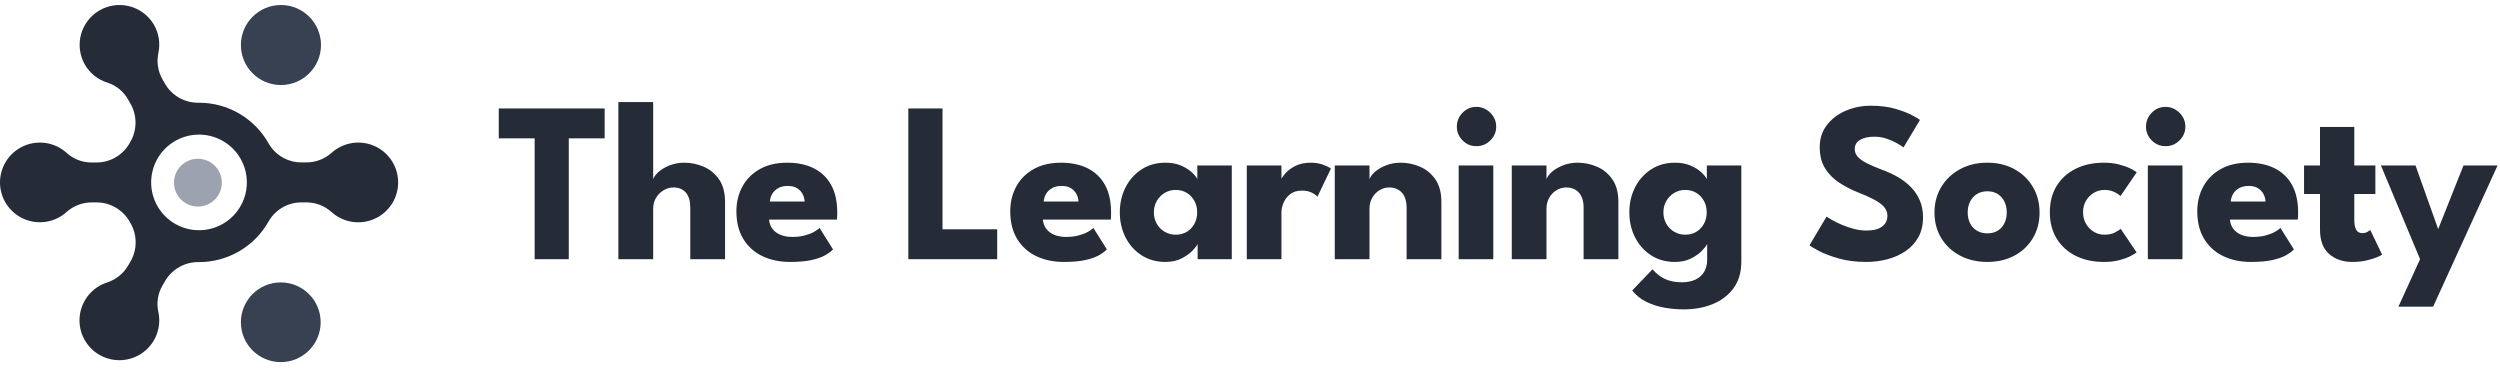
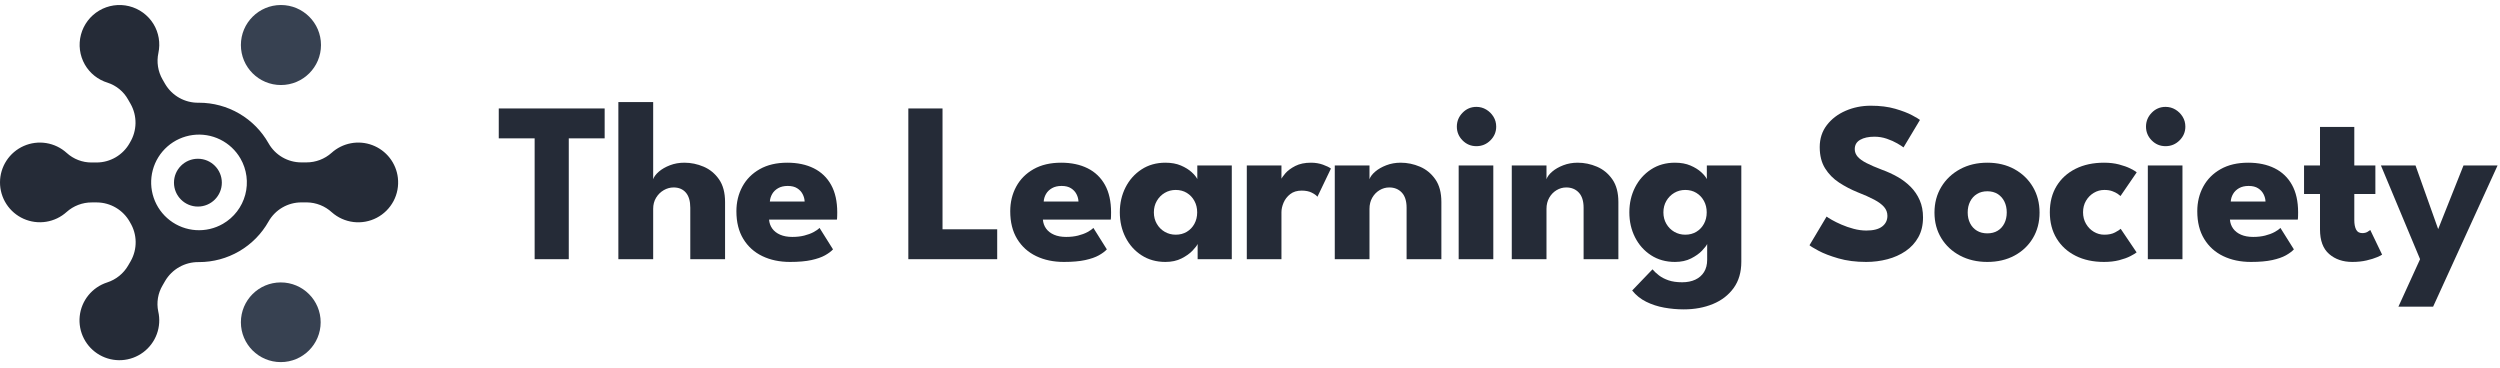
<svg xmlns="http://www.w3.org/2000/svg" viewBox="0 0 952 140" width="952" height="140" role="img" aria-label="The Learning Society">
  <g transform="translate(0.0 0.0) scale(0.34826)">
    <path d="M435.056 194.472C434.145 186.524 431.061 178.982 426.141 172.671C421.22 166.361 414.654 161.527 407.165 158.7C399.673 155.873 391.548 155.163 383.679 156.647C375.813 158.132 368.504 161.753 362.562 167.114C354.997 173.879 345.19 177.604 335.037 177.569H329.455C322.163 177.569 315.003 175.632 308.708 171.958C302.412 168.284 297.207 163.004 293.626 156.659C286.029 143.2 274.984 132.001 261.626 124.212C248.268 116.422 233.076 112.321 217.609 112.329H217.155C209.782 112.453 202.507 110.618 196.077 107.011C189.647 103.405 184.291 98.156 180.559 91.802L177.768 86.958C172.687 78.172 171.057 67.812 173.198 57.893C175.526 47.02 173.591 35.669 167.791 26.179C161.788 16.456 152.203 9.477 141.1 6.746C129.997 4.014 118.265 5.749 108.429 11.575C98.594 17.402 91.443 26.854 88.517 37.897C85.59 48.94 87.123 60.689 92.784 70.613C98.272 80.152 107.192 87.243 117.728 90.443C127.206 93.53 135.167 100.077 140.021 108.774L142.777 113.584C146.422 120.038 148.284 127.344 148.173 134.753C148.063 142.163 145.984 149.41 142.149 155.753L141.765 156.45C138.177 162.85 132.954 168.186 126.63 171.914C120.306 175.643 113.105 177.63 105.762 177.674H100.181C90.106 177.73 80.38 173.997 72.934 167.219C66.686 161.548 58.925 157.81 50.593 156.46C42.261 155.109 33.715 156.203 25.994 159.609C18.271 163.016 11.705 168.587 7.091 175.649C2.477 182.71 0.014 190.957 5.71757e-05 199.39C-0.014 207.822 2.423 216.078 7.014 223.154C11.605 230.23 18.154 235.823 25.864 239.254C33.575 242.685 42.117 243.807 50.454 242.483C58.791 241.16 66.563 237.447 72.829 231.797C80.384 225.037 90.178 221.312 100.32 221.341H105.902C113.248 221.392 120.449 223.386 126.773 227.121C133.097 230.855 138.318 236.196 141.905 242.6L142.288 243.297C146.129 249.637 148.214 256.883 148.331 264.292C148.447 271.702 146.591 279.009 142.951 285.466L140.16 290.276C135.074 299.085 126.893 305.692 117.205 308.816C109.141 311.402 102.005 316.278 96.668 322.848C91.332 329.418 88.027 337.399 87.156 345.814C86.285 354.23 87.886 362.717 91.764 370.239C95.641 377.76 101.628 383.991 108.992 388.171C116.356 392.352 124.779 394.296 133.232 393.774C141.685 393.251 149.803 390.28 156.594 385.222C163.384 380.168 168.554 373.246 171.472 365.302C174.389 357.359 174.929 348.739 173.023 340.495C170.985 330.757 172.678 320.609 177.768 312.057L180.559 307.213C184.297 300.857 189.651 295.601 196.078 291.978C202.505 288.355 209.776 286.493 217.155 286.582H217.609C233.08 286.587 248.274 282.48 261.632 274.684C274.991 266.888 286.033 255.682 293.626 242.217C297.21 235.874 302.415 230.596 308.71 226.922C315.006 223.248 322.164 221.31 329.455 221.307H335.665C345.748 221.463 355.422 225.321 362.841 232.145C369.451 237.984 377.675 241.684 386.433 242.755C395.191 243.826 404.067 242.219 411.892 238.145C419.713 234.071 426.115 227.723 430.253 219.938C434.391 212.153 436.062 203.297 435.056 194.541V194.472ZM243.773 244.726C234.81 249.896 224.514 252.295 214.186 251.619C203.858 250.943 193.963 247.223 185.751 240.929C177.54 234.635 171.382 226.05 168.055 216.259C164.727 206.469 164.381 195.913 167.06 185.925C169.739 175.939 175.322 166.969 183.103 160.152C190.885 153.335 200.515 148.976 210.776 147.627C221.038 146.277 231.469 147.998 240.752 152.57C250.035 157.143 257.751 164.363 262.926 173.318C269.865 185.324 271.746 199.593 268.154 212.984C264.562 226.376 255.792 237.794 243.773 244.726Z" fill="#252B37" />
-     <path d="M216.398 225.867C230.849 225.867 242.563 214.164 242.563 199.729C242.563 185.293 230.849 173.591 216.398 173.591C201.948 173.591 190.233 185.293 190.233 199.729C190.233 214.164 201.948 225.867 216.398 225.867Z" fill="#9CA3AF" />
+     <path d="M216.398 225.867C230.849 225.867 242.563 214.164 242.563 199.729C242.563 185.293 230.849 173.591 216.398 173.591C201.948 173.591 190.233 185.293 190.233 199.729C190.233 214.164 201.948 225.867 216.398 225.867Z" fill="#252B37" />
    <path d="M307.193 92.978C331.38 92.978 350.986 73.391 350.986 49.23C350.986 25.069 331.38 5.482 307.193 5.482C283.007 5.482 263.4 25.069 263.4 49.23C263.4 73.391 283.007 92.978 307.193 92.978Z" fill="#374151" />
    <path d="M307.008 395.935C331.092 395.935 350.617 376.431 350.617 352.372C350.617 328.313 331.092 308.809 307.008 308.809C282.924 308.809 263.4 328.313 263.4 352.372C263.4 376.431 282.924 395.935 307.008 395.935Z" fill="#374151" />
  </g>
  <g transform="translate(189.3 98.7)" fill="#252B37">
    <path d="M14.291 -46.015H0.629V-57.4H40.951V-46.015H27.289V0.0H14.291Z" />
    <path d="M71.307 -36.745Q75.075 -36.745 78.633 -35.231Q82.191 -33.717 84.497 -30.418Q86.804 -27.119 86.804 -21.782V0.0H73.561V-19.604Q73.561 -23.418 71.861 -25.369Q70.161 -27.32 67.204 -27.32Q65.243 -27.32 63.452 -26.284Q61.662 -25.249 60.545 -23.414Q59.428 -21.58 59.428 -19.165V0.0H46.173V-59.835H59.428V-30.451Q59.911 -31.89 61.593 -33.341Q63.275 -34.792 65.817 -35.768Q68.358 -36.745 71.307 -36.745Z" />
    <path d="M103.56 -15.067Q103.712 -13.132 104.788 -11.643Q105.864 -10.154 107.799 -9.317Q109.734 -8.48 112.408 -8.48Q114.909 -8.48 116.942 -8.991Q118.975 -9.502 120.475 -10.295Q121.975 -11.089 122.78 -11.915L127.911 -3.74Q126.824 -2.566 124.856 -1.468Q122.888 -0.37 119.67 0.337Q116.453 1.044 111.539 1.044Q105.603 1.044 100.994 -1.174Q96.384 -3.392 93.753 -7.708Q91.122 -12.024 91.122 -18.242Q91.122 -23.46 93.405 -27.656Q95.688 -31.853 100.026 -34.299Q104.364 -36.745 110.495 -36.745Q116.322 -36.745 120.594 -34.614Q124.867 -32.483 127.193 -28.287Q129.52 -24.091 129.52 -17.85Q129.52 -17.503 129.498 -16.448Q129.476 -15.394 129.389 -15.067ZM117.104 -21.96Q117.061 -23.373 116.365 -24.743Q115.67 -26.113 114.278 -27.004Q112.887 -27.895 110.691 -27.895Q108.517 -27.895 107.027 -27.047Q105.538 -26.199 104.755 -24.851Q103.973 -23.504 103.864 -21.96Z" />
    <path d="M156.593 -57.4H169.611V-11.385H190.432V0.0H156.593Z" />
    <path d="M207.836 -15.067Q207.988 -13.132 209.065 -11.643Q210.141 -10.154 212.076 -9.317Q214.011 -8.48 216.685 -8.48Q219.185 -8.48 221.218 -8.991Q223.251 -9.502 224.751 -10.295Q226.252 -11.089 227.056 -11.915L232.188 -3.74Q231.1 -2.566 229.133 -1.468Q227.165 -0.37 223.947 0.337Q220.729 1.044 215.815 1.044Q209.88 1.044 205.27 -1.174Q200.661 -3.392 198.03 -7.708Q195.399 -12.024 195.399 -18.242Q195.399 -23.46 197.682 -27.656Q199.965 -31.853 204.303 -34.299Q208.64 -36.745 214.772 -36.745Q220.599 -36.745 224.871 -34.614Q229.144 -32.483 231.47 -28.287Q233.796 -24.091 233.796 -17.85Q233.796 -17.503 233.775 -16.448Q233.753 -15.394 233.666 -15.067ZM221.381 -21.96Q221.338 -23.373 220.642 -24.743Q219.946 -26.113 218.555 -27.004Q217.163 -27.895 214.967 -27.895Q212.793 -27.895 211.304 -27.047Q209.815 -26.199 209.032 -24.851Q208.249 -23.504 208.141 -21.96Z" />
    <path d="M266.76 0.0V-5.795Q266.372 -4.894 264.801 -3.247Q263.23 -1.601 260.62 -0.279Q258.011 1.044 254.497 1.044Q249.314 1.044 245.395 -1.494Q241.475 -4.032 239.301 -8.314Q237.127 -12.595 237.127 -17.829Q237.127 -23.063 239.301 -27.344Q241.475 -31.625 245.395 -34.185Q249.314 -36.745 254.497 -36.745Q257.885 -36.745 260.389 -35.671Q262.893 -34.598 264.477 -33.147Q266.06 -31.697 266.633 -30.495V-35.701H279.766V0.0ZM250.094 -17.829Q250.094 -15.378 251.224 -13.445Q252.355 -11.512 254.24 -10.421Q256.126 -9.33 258.411 -9.33Q260.802 -9.33 262.641 -10.433Q264.479 -11.536 265.532 -13.469Q266.586 -15.402 266.586 -17.829Q266.586 -20.256 265.532 -22.189Q264.479 -24.122 262.641 -25.247Q260.802 -26.371 258.411 -26.371Q256.126 -26.371 254.24 -25.259Q252.355 -24.146 251.224 -22.213Q250.094 -20.28 250.094 -17.829Z" />
    <path d="M298.678 0.0H285.482V-35.701H298.678V-30.175H298.46Q298.844 -31.191 300.194 -32.732Q301.544 -34.274 303.969 -35.509Q306.394 -36.745 309.929 -36.745Q312.387 -36.745 314.475 -35.994Q316.562 -35.242 317.519 -34.507L312.376 -23.774Q311.798 -24.537 310.245 -25.328Q308.691 -26.118 306.39 -26.118Q303.726 -26.118 302.016 -24.782Q300.307 -23.446 299.492 -21.537Q298.678 -19.627 298.678 -17.908Z" />
    <path d="M344.08 -36.745Q347.847 -36.745 351.405 -35.231Q354.963 -33.717 357.27 -30.418Q359.576 -27.119 359.576 -21.782V0.0H346.333V-19.604Q346.333 -23.418 344.507 -25.369Q342.68 -27.32 339.723 -27.32Q337.763 -27.32 336.035 -26.284Q334.308 -25.249 333.254 -23.414Q332.201 -21.58 332.201 -19.165V0.0H318.981V-35.701H332.201V-30.451Q332.683 -31.89 334.371 -33.341Q336.059 -34.792 338.601 -35.768Q341.143 -36.745 344.08 -36.745Z" />
    <path d="M366.162 0.0V-35.701H379.35V0.0ZM372.91 -43.038Q369.807 -43.038 367.637 -45.24Q365.466 -47.442 365.466 -50.482Q365.466 -53.534 367.643 -55.767Q369.819 -58.001 372.91 -58.001Q374.958 -58.001 376.66 -56.977Q378.362 -55.953 379.407 -54.263Q380.453 -52.573 380.453 -50.482Q380.453 -47.442 378.239 -45.24Q376.025 -43.038 372.91 -43.038Z" />
    <path d="M411.482 -36.745Q415.249 -36.745 418.807 -35.231Q422.365 -33.717 424.671 -30.418Q426.978 -27.119 426.978 -21.782V0.0H413.735V-19.604Q413.735 -23.418 411.908 -25.369Q410.082 -27.32 407.125 -27.32Q405.164 -27.32 403.437 -26.284Q401.709 -25.249 400.656 -23.414Q399.602 -21.58 399.602 -19.165V0.0H386.383V-35.701H399.602V-30.451Q400.085 -31.89 401.773 -33.341Q403.461 -34.792 406.002 -35.768Q408.544 -36.745 411.482 -36.745Z" />
    <path d="M451.871 19.11Q448.115 19.11 444.429 18.445Q440.743 17.781 437.572 16.21Q434.402 14.639 432.231 11.923L439.964 3.862Q440.976 5.044 442.441 6.173Q443.905 7.301 446.058 8.044Q448.21 8.788 451.27 8.788Q454.14 8.788 456.279 7.79Q458.417 6.791 459.603 4.882Q460.789 2.973 460.789 0.213V-0.672H473.795V0.98Q473.795 6.934 470.876 10.972Q467.956 15.01 462.993 17.06Q458.03 19.11 451.871 19.11ZM460.789 0.0V-5.795Q460.402 -4.894 458.83 -3.247Q457.259 -1.601 454.65 -0.279Q452.041 1.044 448.526 1.044Q443.344 1.044 439.424 -1.494Q435.505 -4.032 433.33 -8.314Q431.156 -12.595 431.156 -17.829Q431.156 -23.063 433.33 -27.344Q435.505 -31.625 439.424 -34.185Q443.344 -36.745 448.526 -36.745Q451.914 -36.745 454.419 -35.671Q456.923 -34.598 458.506 -33.147Q460.089 -31.697 460.663 -30.495V-35.701H473.795V0.0ZM444.123 -17.829Q444.123 -15.378 445.253 -13.445Q446.384 -11.512 448.27 -10.421Q450.155 -9.33 452.44 -9.33Q454.832 -9.33 456.67 -10.433Q458.508 -11.536 459.562 -13.469Q460.615 -15.402 460.615 -17.829Q460.615 -20.256 459.562 -22.189Q458.508 -24.122 456.67 -25.247Q454.832 -26.371 452.44 -26.371Q450.155 -26.371 448.27 -25.259Q446.384 -24.146 445.253 -22.213Q444.123 -20.28 444.123 -17.829Z" />
    <path d="M523.091 -58.444Q528.408 -58.444 532.427 -57.272Q536.445 -56.099 538.876 -54.787Q541.308 -53.474 541.821 -53.032L535.559 -42.564Q534.876 -43.109 533.188 -44.091Q531.5 -45.074 529.227 -45.86Q526.953 -46.647 524.487 -46.647Q521.127 -46.647 519.059 -45.465Q516.992 -44.283 516.992 -41.907Q516.992 -40.295 518.097 -39.028Q519.201 -37.761 521.488 -36.593Q523.775 -35.424 527.294 -34.084Q530.5 -32.926 533.33 -31.317Q536.16 -29.708 538.325 -27.508Q540.489 -25.308 541.738 -22.438Q542.988 -19.568 542.988 -15.9Q542.988 -11.555 541.199 -8.357Q539.41 -5.159 536.348 -3.078Q533.286 -0.996 529.41 0.024Q525.534 1.044 521.36 1.044Q515.43 1.044 510.753 -0.312Q506.077 -1.668 503.201 -3.216Q500.325 -4.764 499.759 -5.317L506.27 -16.232Q506.773 -15.829 508.277 -14.965Q509.781 -14.101 511.943 -13.162Q514.106 -12.223 516.568 -11.567Q519.031 -10.911 521.419 -10.911Q525.427 -10.911 527.426 -12.447Q529.424 -13.983 529.424 -16.516Q529.424 -18.414 528.163 -19.878Q526.902 -21.343 524.386 -22.679Q521.87 -24.015 518.075 -25.494Q514.315 -27.02 511.022 -29.176Q507.729 -31.333 505.689 -34.604Q503.649 -37.875 503.649 -42.69Q503.649 -47.533 506.369 -51.067Q509.089 -54.601 513.532 -56.522Q517.976 -58.444 523.091 -58.444Z" />
    <path d="M567.477 1.044Q561.627 1.044 557.076 -1.368Q552.526 -3.779 549.937 -8.025Q547.348 -12.271 547.348 -17.742Q547.348 -23.213 549.937 -27.508Q552.526 -31.803 557.076 -34.274Q561.627 -36.745 567.477 -36.745Q573.328 -36.745 577.809 -34.274Q582.29 -31.803 584.826 -27.508Q587.362 -23.213 587.362 -17.742Q587.362 -12.271 584.826 -8.025Q582.29 -3.779 577.809 -1.368Q573.328 1.044 567.477 1.044ZM567.477 -9.836Q569.754 -9.836 571.407 -10.838Q573.059 -11.84 573.964 -13.652Q574.87 -15.465 574.87 -17.805Q574.87 -20.145 573.964 -21.97Q573.059 -23.794 571.407 -24.83Q569.754 -25.865 567.477 -25.865Q565.2 -25.865 563.526 -24.83Q561.852 -23.794 560.925 -21.97Q559.998 -20.145 559.998 -17.805Q559.998 -15.465 560.925 -13.652Q561.852 -11.84 563.526 -10.838Q565.2 -9.836 567.477 -9.836Z" />
    <path d="M612.022 -9.33Q614.488 -9.33 616.097 -10.186Q617.706 -11.041 618.26 -11.571L624.32 -2.589Q623.616 -2.024 621.924 -1.15Q620.232 -0.277 617.689 0.383Q615.145 1.044 611.895 1.044Q605.728 1.044 601.089 -1.291Q596.45 -3.625 593.863 -7.875Q591.275 -12.124 591.275 -17.872Q591.275 -23.664 593.863 -27.886Q596.45 -32.108 601.089 -34.426Q605.728 -36.745 611.895 -36.745Q615.081 -36.745 617.621 -36.077Q620.161 -35.409 621.914 -34.547Q623.668 -33.685 624.363 -33.072L618.189 -24.059Q617.892 -24.355 617.088 -24.909Q616.283 -25.462 615.022 -25.917Q613.761 -26.371 612.022 -26.371Q609.875 -26.371 608.025 -25.266Q606.175 -24.162 605.05 -22.25Q603.926 -20.339 603.926 -17.872Q603.926 -15.406 605.05 -13.473Q606.175 -11.539 608.025 -10.435Q609.875 -9.33 612.022 -9.33Z" />
    <path d="M628.593 0.0V-35.701H641.781V0.0ZM635.341 -43.038Q632.238 -43.038 630.068 -45.24Q627.897 -47.442 627.897 -50.482Q627.897 -53.534 630.074 -55.767Q632.25 -58.001 635.341 -58.001Q637.389 -58.001 639.091 -56.977Q640.793 -55.953 641.839 -54.263Q642.884 -52.573 642.884 -50.482Q642.884 -47.442 640.67 -45.24Q638.457 -43.038 635.341 -43.038Z" />
    <path d="M659.861 -15.067Q660.013 -13.132 661.09 -11.643Q662.166 -10.154 664.101 -9.317Q666.036 -8.48 668.71 -8.48Q671.21 -8.48 673.243 -8.991Q675.276 -9.502 676.776 -10.295Q678.277 -11.089 679.081 -11.915L684.213 -3.74Q683.125 -2.566 681.158 -1.468Q679.19 -0.37 675.972 0.337Q672.754 1.044 667.84 1.044Q661.905 1.044 657.295 -1.174Q652.686 -3.392 650.055 -7.708Q647.424 -12.024 647.424 -18.242Q647.424 -23.46 649.707 -27.656Q651.99 -31.853 656.328 -34.299Q660.665 -36.745 666.797 -36.745Q672.624 -36.745 676.896 -34.614Q681.169 -32.483 683.495 -28.287Q685.821 -24.091 685.821 -17.85Q685.821 -17.503 685.8 -16.448Q685.778 -15.394 685.691 -15.067ZM673.406 -21.96Q673.363 -23.373 672.667 -24.743Q671.971 -26.113 670.58 -27.004Q669.188 -27.895 666.992 -27.895Q664.818 -27.895 663.329 -27.047Q661.84 -26.199 661.057 -24.851Q660.274 -23.504 660.166 -21.96Z" />
    <path d="M688.08 -35.701H694.156V-50.355H707.218V-35.701H715.243V-24.822H707.218V-14.888Q707.218 -12.67 707.89 -11.3Q708.562 -9.931 710.278 -9.931Q711.468 -9.931 712.294 -10.437Q713.12 -10.943 713.294 -11.128L717.805 -1.739Q717.492 -1.459 715.915 -0.779Q714.338 -0.099 711.896 0.472Q709.455 1.044 706.459 1.044Q701.102 1.044 697.629 -1.979Q694.156 -5.001 694.156 -11.314V-24.822H688.08Z" />
    <path d="M739.156 -11.457 748.805 -35.701H761.78L737.227 18.09H724.011L732.265 0.0L717.35 -35.701H730.526Z" />
  </g>
</svg>
